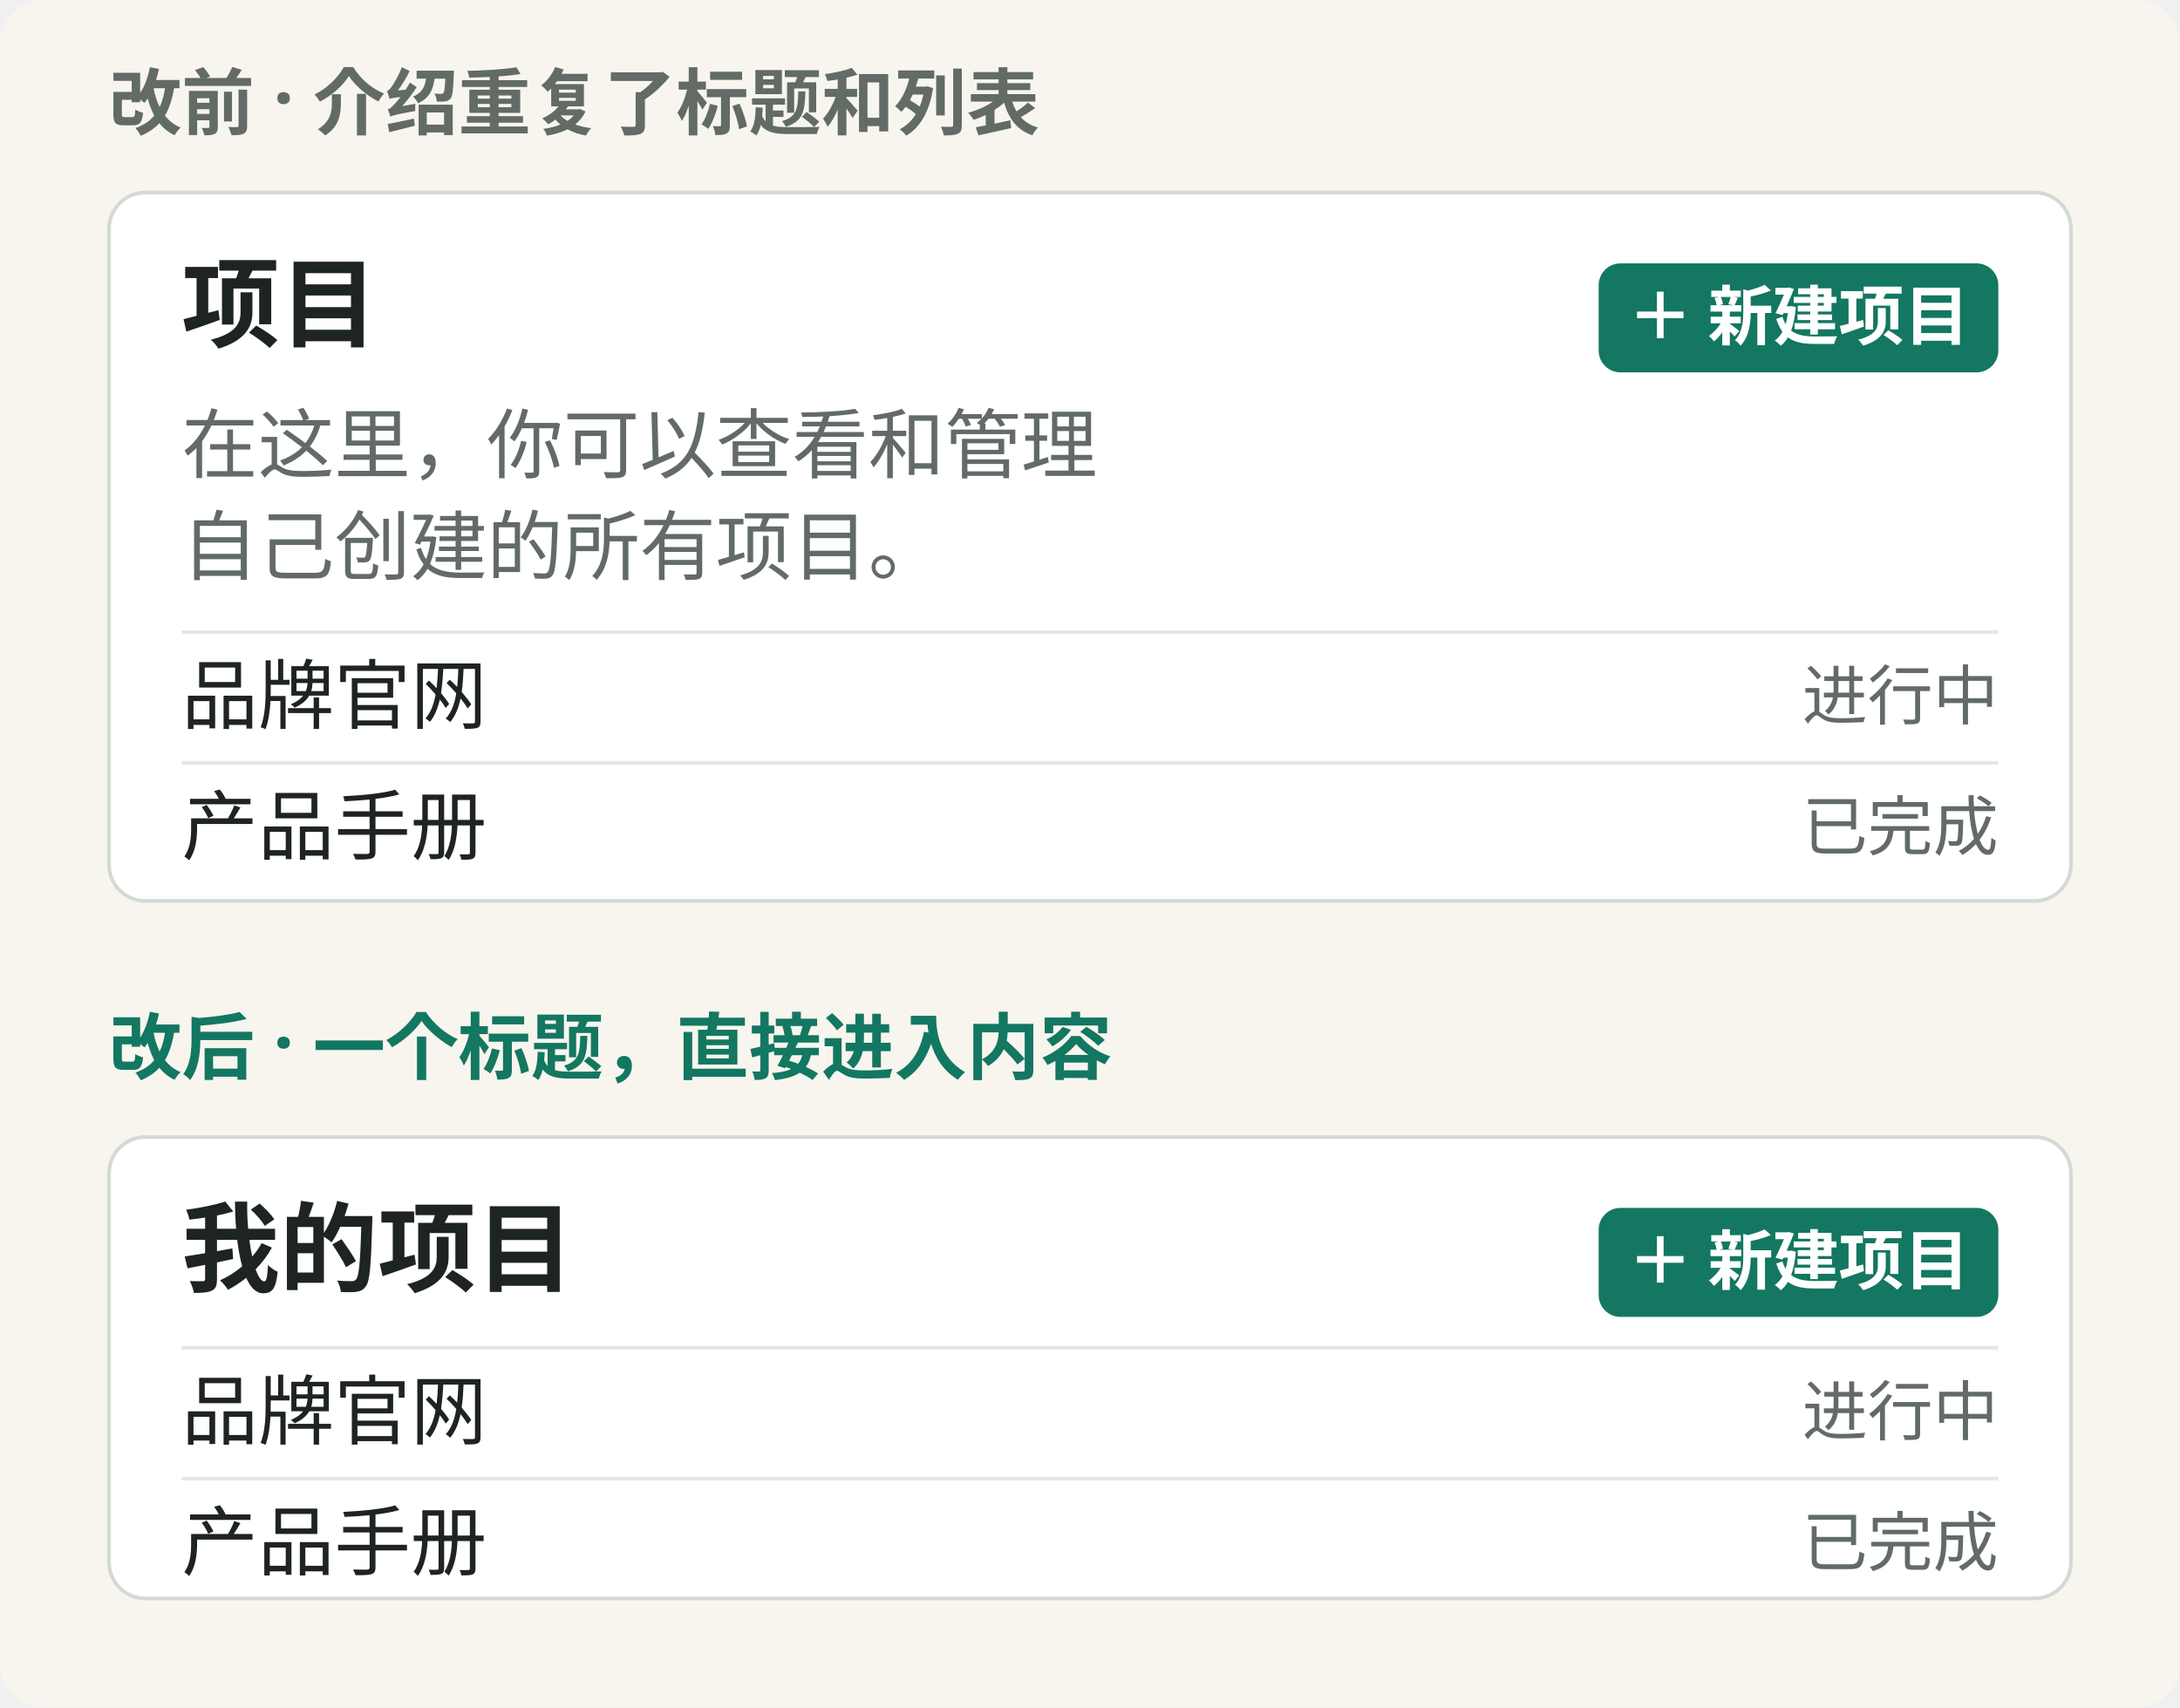
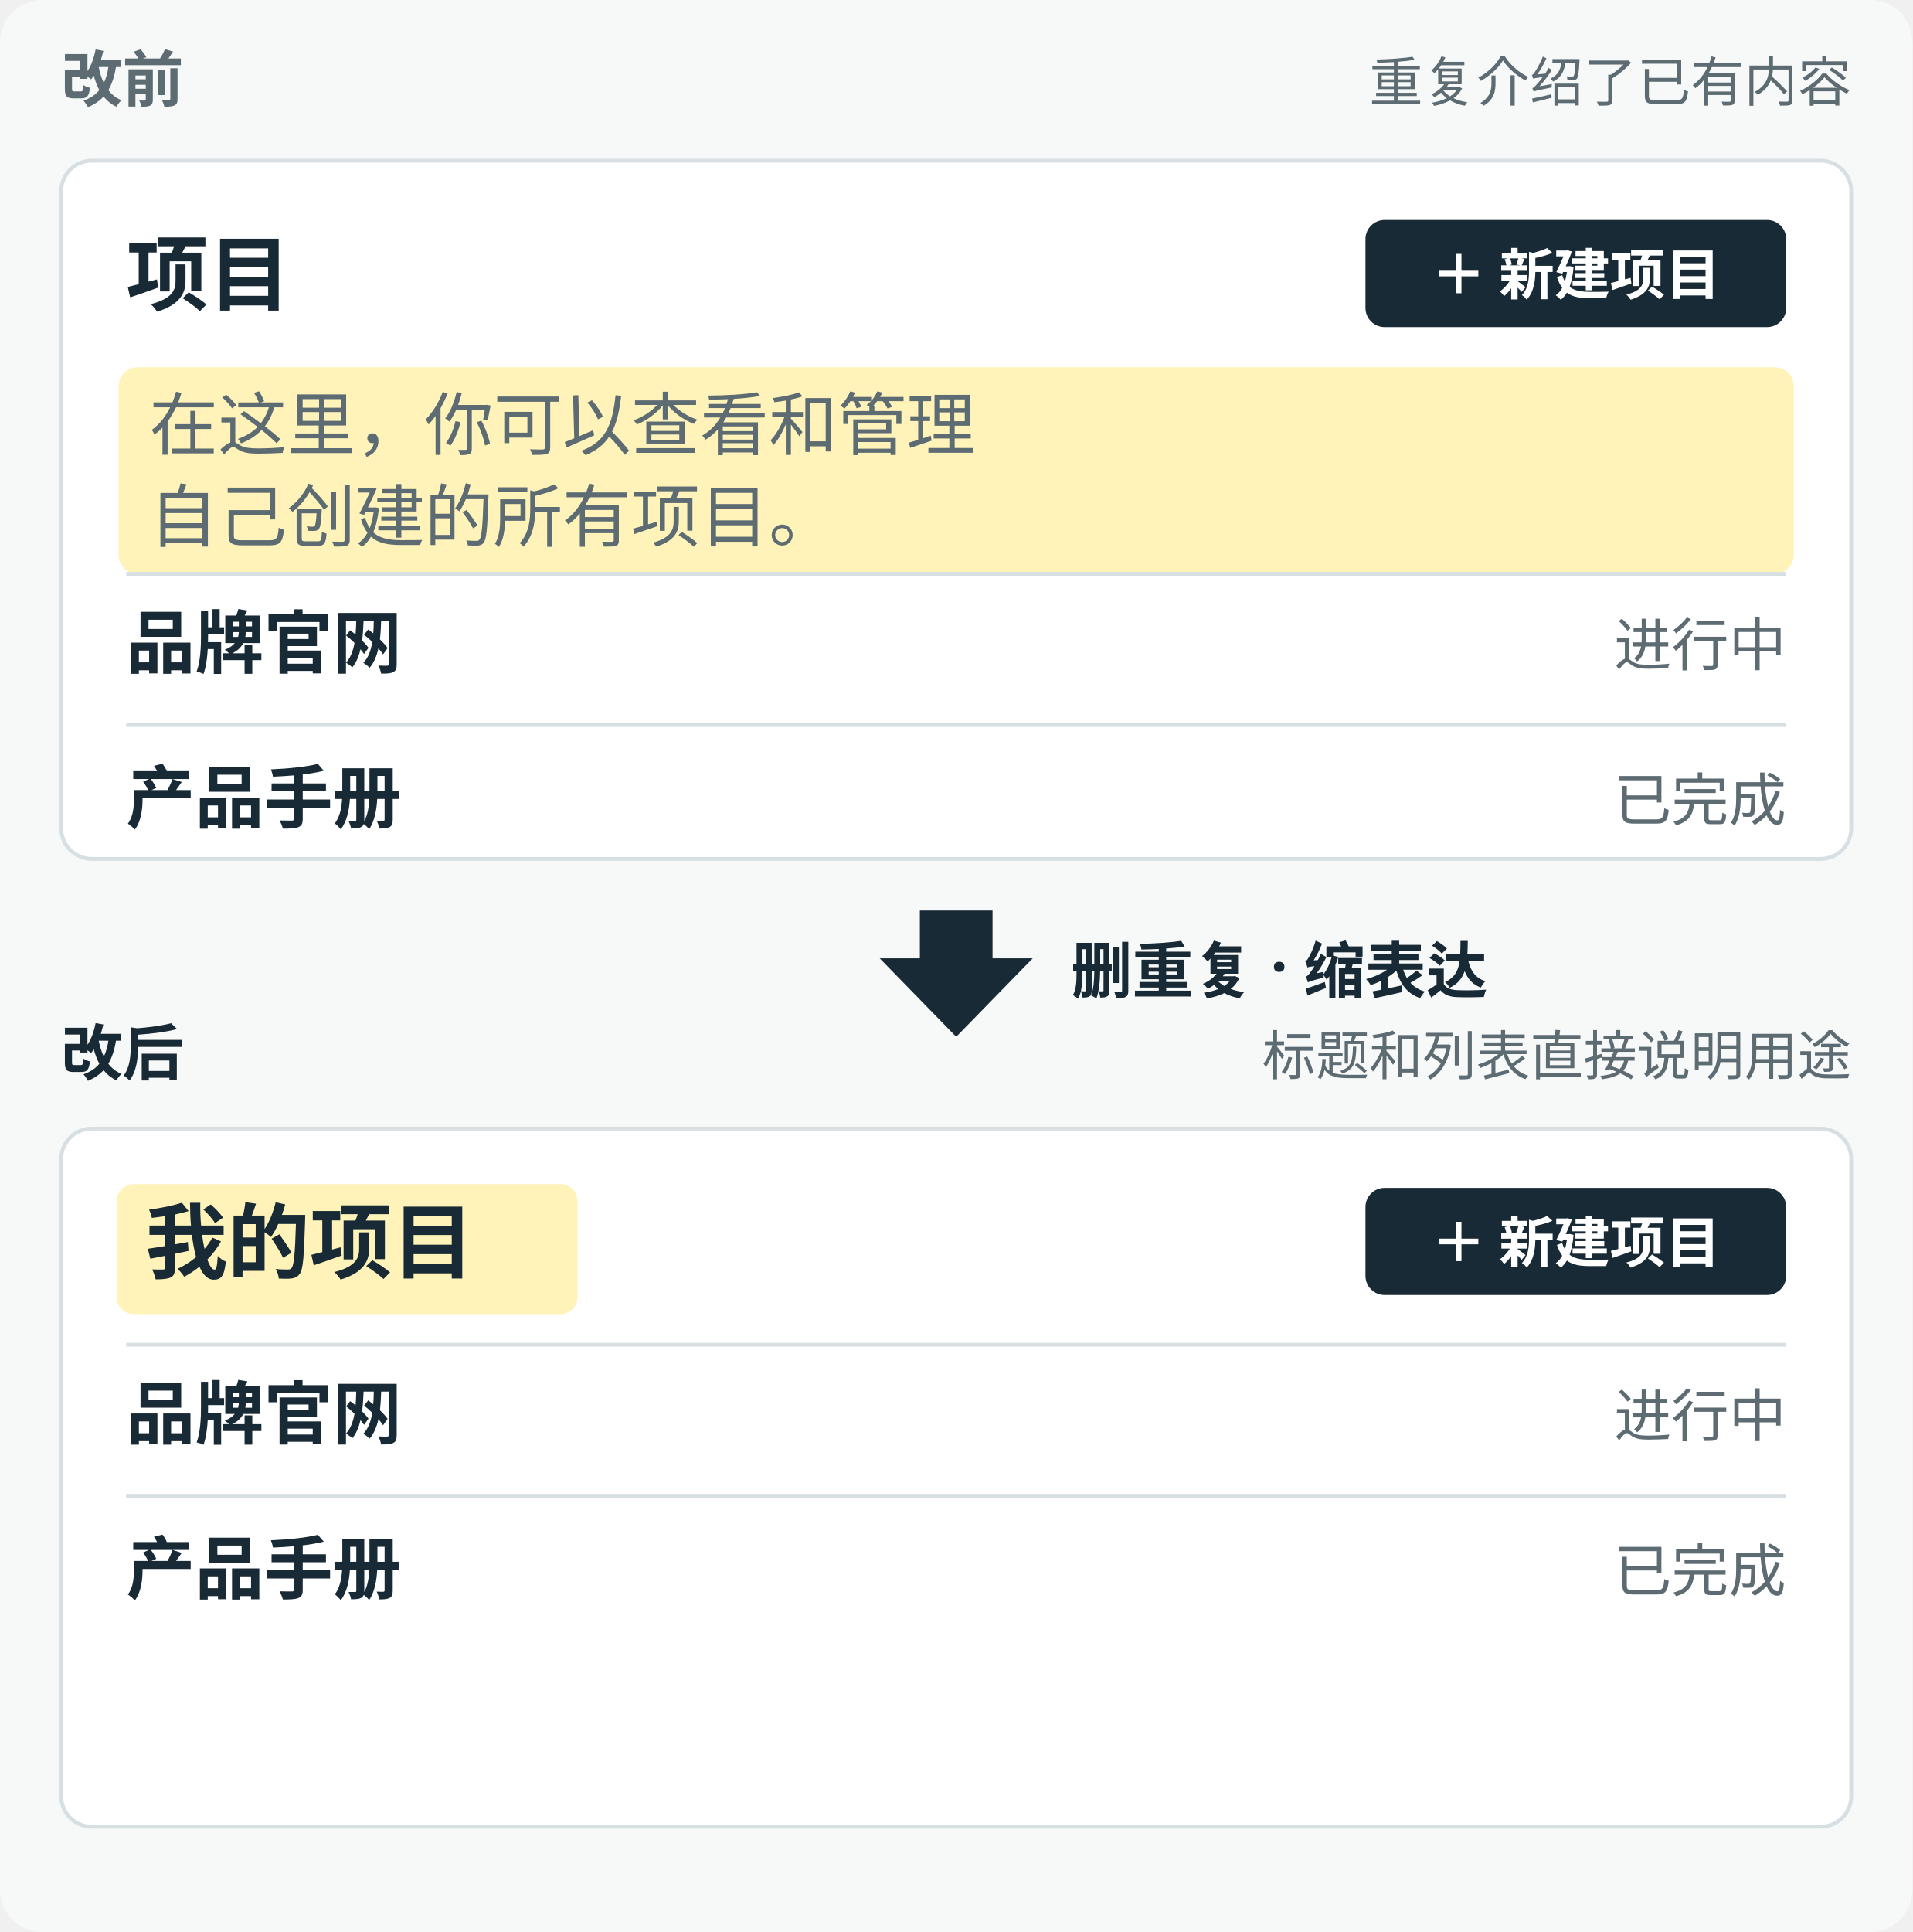
- <svg xmlns="http://www.w3.org/2000/svg" width="1200" height="940" viewBox="0 0 1200 940" role="img" aria-labelledby="title desc">
-   <rect width="1200" height="940" rx="24" fill="#F7F5EE" />
-   <g font-family="'Segoe UI','Microsoft YaHei','PingFang SC',sans-serif" fill="#1E2422">
-     <g id="before">
-       <text x="60" y="71" font-size="40" font-weight="600" fill="#626B65">改前 · 介绍重复了标题和列表</text>
-       <rect x="60" y="106" width="1080" height="390" rx="20" fill="#FFFFFF" stroke="#D4D9D2" stroke-width="2" />
-       <text x="100" y="187" font-size="54" font-weight="600">项目</text>
-       <rect x="880" y="145" width="220" height="60" rx="12" fill="#137761" />
-       <text x="990" y="187" text-anchor="middle" font-size="36" font-weight="600" fill="#FFFFFF">＋ 新建项目</text>
-       <text x="100" y="260" font-size="42" fill="#626B65">在这里，你可以查看和管理</text>
-       <text x="100" y="316" font-size="42" fill="#626B65">自己创建的所有项目。</text>
-       <path d="M100 348h1000M100 420h1000" stroke="#E5E8E2" stroke-width="2" />
-       <text x="100" y="398" font-size="42">品牌官网</text>
-       <text x="1100" y="396" text-anchor="end" font-size="36" fill="#626B65">进行中</text>
-       <text x="100" y="470" font-size="42">产品手册</text>
-       <text x="1100" y="468" text-anchor="end" font-size="36" fill="#626B65">已完成</text>
-     </g>
-     <g id="after">
-       <text x="60" y="591" font-size="40" font-weight="600" fill="#137761">改后 · 一个标题，直接进入内容</text>
-       <rect x="60" y="626" width="1080" height="254" rx="20" fill="#FFFFFF" stroke="#D4D9D2" stroke-width="2" />
-       <text x="100" y="707" font-size="54" font-weight="600">我的项目</text>
-       <rect x="880" y="665" width="220" height="60" rx="12" fill="#137761" />
-       <text x="990" y="707" text-anchor="middle" font-size="36" font-weight="600" fill="#FFFFFF">＋ 新建项目</text>
-       <path d="M100 742h1000M100 814h1000" stroke="#E5E8E2" stroke-width="2" />
-       <text x="100" y="792" font-size="42">品牌官网</text>
-       <text x="1100" y="790" text-anchor="end" font-size="36" fill="#626B65">进行中</text>
-       <text x="100" y="864" font-size="42">产品手册</text>
-       <text x="1100" y="862" text-anchor="end" font-size="36" fill="#626B65">已完成</text>
-     </g>
+ <svg xmlns="http://www.w3.org/2000/svg" width="1000" height="1010" viewBox="0 0 1000 1010" role="img" aria-labelledby="title desc">
+   <g font-family="'Microsoft YaHei','PingFang SC','Segoe UI',sans-serif">
+     <rect x="0" y="0" width="1000" height="1010" rx="22" fill="#F7F9F8" />
+     <text x="32" y="53" font-size="32" fill="#5D6B73" font-weight="600" text-anchor="start">改前</text>
+     <text x="968" y="53" font-size="28" fill="#5D6B73" font-weight="400" text-anchor="end">重复介绍了已有内容</text>
+     <rect x="32" y="84" width="936" height="365" rx="16" fill="#FFFFFF" stroke="#D7DFE3" stroke-width="2" />
+     <text x="66" y="159" font-size="43" fill="#182A35" font-weight="650" text-anchor="start">项目</text>
+     <rect x="714" y="115" width="220" height="56" rx="10" fill="#182A35" />
+     <text x="824" y="154" font-size="29" fill="#FFFFFF" font-weight="600" text-anchor="middle">＋ 新建项目</text>
+     <rect x="62" y="192" width="876" height="108" rx="10" fill="#FFF3B9" />
+     <text x="78" y="235" font-size="36" fill="#5D6B73" font-weight="400" text-anchor="start">在这里，你可以查看和管理</text>
+     <text x="78" y="283" font-size="36" fill="#5D6B73" font-weight="400" text-anchor="start">自己创建的所有项目。</text>
+     <path d="M66 300H934" stroke="#D7DFE3" stroke-width="2" />
+     <text x="66" y="349" font-size="36" fill="#182A35" font-weight="600" text-anchor="start">品牌官网</text>
+     <text x="934" y="348" font-size="30" fill="#5D6B73" font-weight="400" text-anchor="end">进行中</text>
+     <path d="M66 379H934" stroke="#D7DFE3" stroke-width="2" />
+     <text x="66" y="430" font-size="36" fill="#182A35" font-weight="600" text-anchor="start">产品手册</text>
+     <text x="934" y="429" font-size="30" fill="#5D6B73" font-weight="400" text-anchor="end">已完成</text>
+     <path d="M481 476H519V501H540L500 542L460 501H481Z" fill="#182A35" />
+     <text x="560" y="519" font-size="32" fill="#182A35" font-weight="650" text-anchor="start">删重复 · 缩表达</text>
+     <text x="32" y="562" font-size="32" fill="#182A35" font-weight="650" text-anchor="start">改后</text>
+     <text x="968" y="562" font-size="28" fill="#5D6B73" font-weight="400" text-anchor="end">标题和列表直接说明用途</text>
+     <rect x="32" y="590" width="936" height="365" rx="16" fill="#FFFFFF" stroke="#D7DFE3" stroke-width="2" />
+     <rect x="61" y="619" width="241" height="68" rx="9" fill="#FFF3B9" />
+     <text x="76" y="665" font-size="43" fill="#182A35" font-weight="650" text-anchor="start">我的项目</text>
+     <rect x="714" y="621" width="220" height="56" rx="10" fill="#182A35" />
+     <text x="824" y="660" font-size="29" fill="#FFFFFF" font-weight="600" text-anchor="middle">＋ 新建项目</text>
+     <path d="M66 703H934" stroke="#D7DFE3" stroke-width="2" />
+     <text x="66" y="752" font-size="36" fill="#182A35" font-weight="600" text-anchor="start">品牌官网</text>
+     <text x="934" y="751" font-size="30" fill="#5D6B73" font-weight="400" text-anchor="end">进行中</text>
+     <path d="M66 782H934" stroke="#D7DFE3" stroke-width="2" />
+     <text x="66" y="833" font-size="36" fill="#182A35" font-weight="600" text-anchor="start">产品手册</text>
+     <text x="934" y="832" font-size="30" fill="#5D6B73" font-weight="400" text-anchor="end">已完成</text>
  </g>
</svg>
